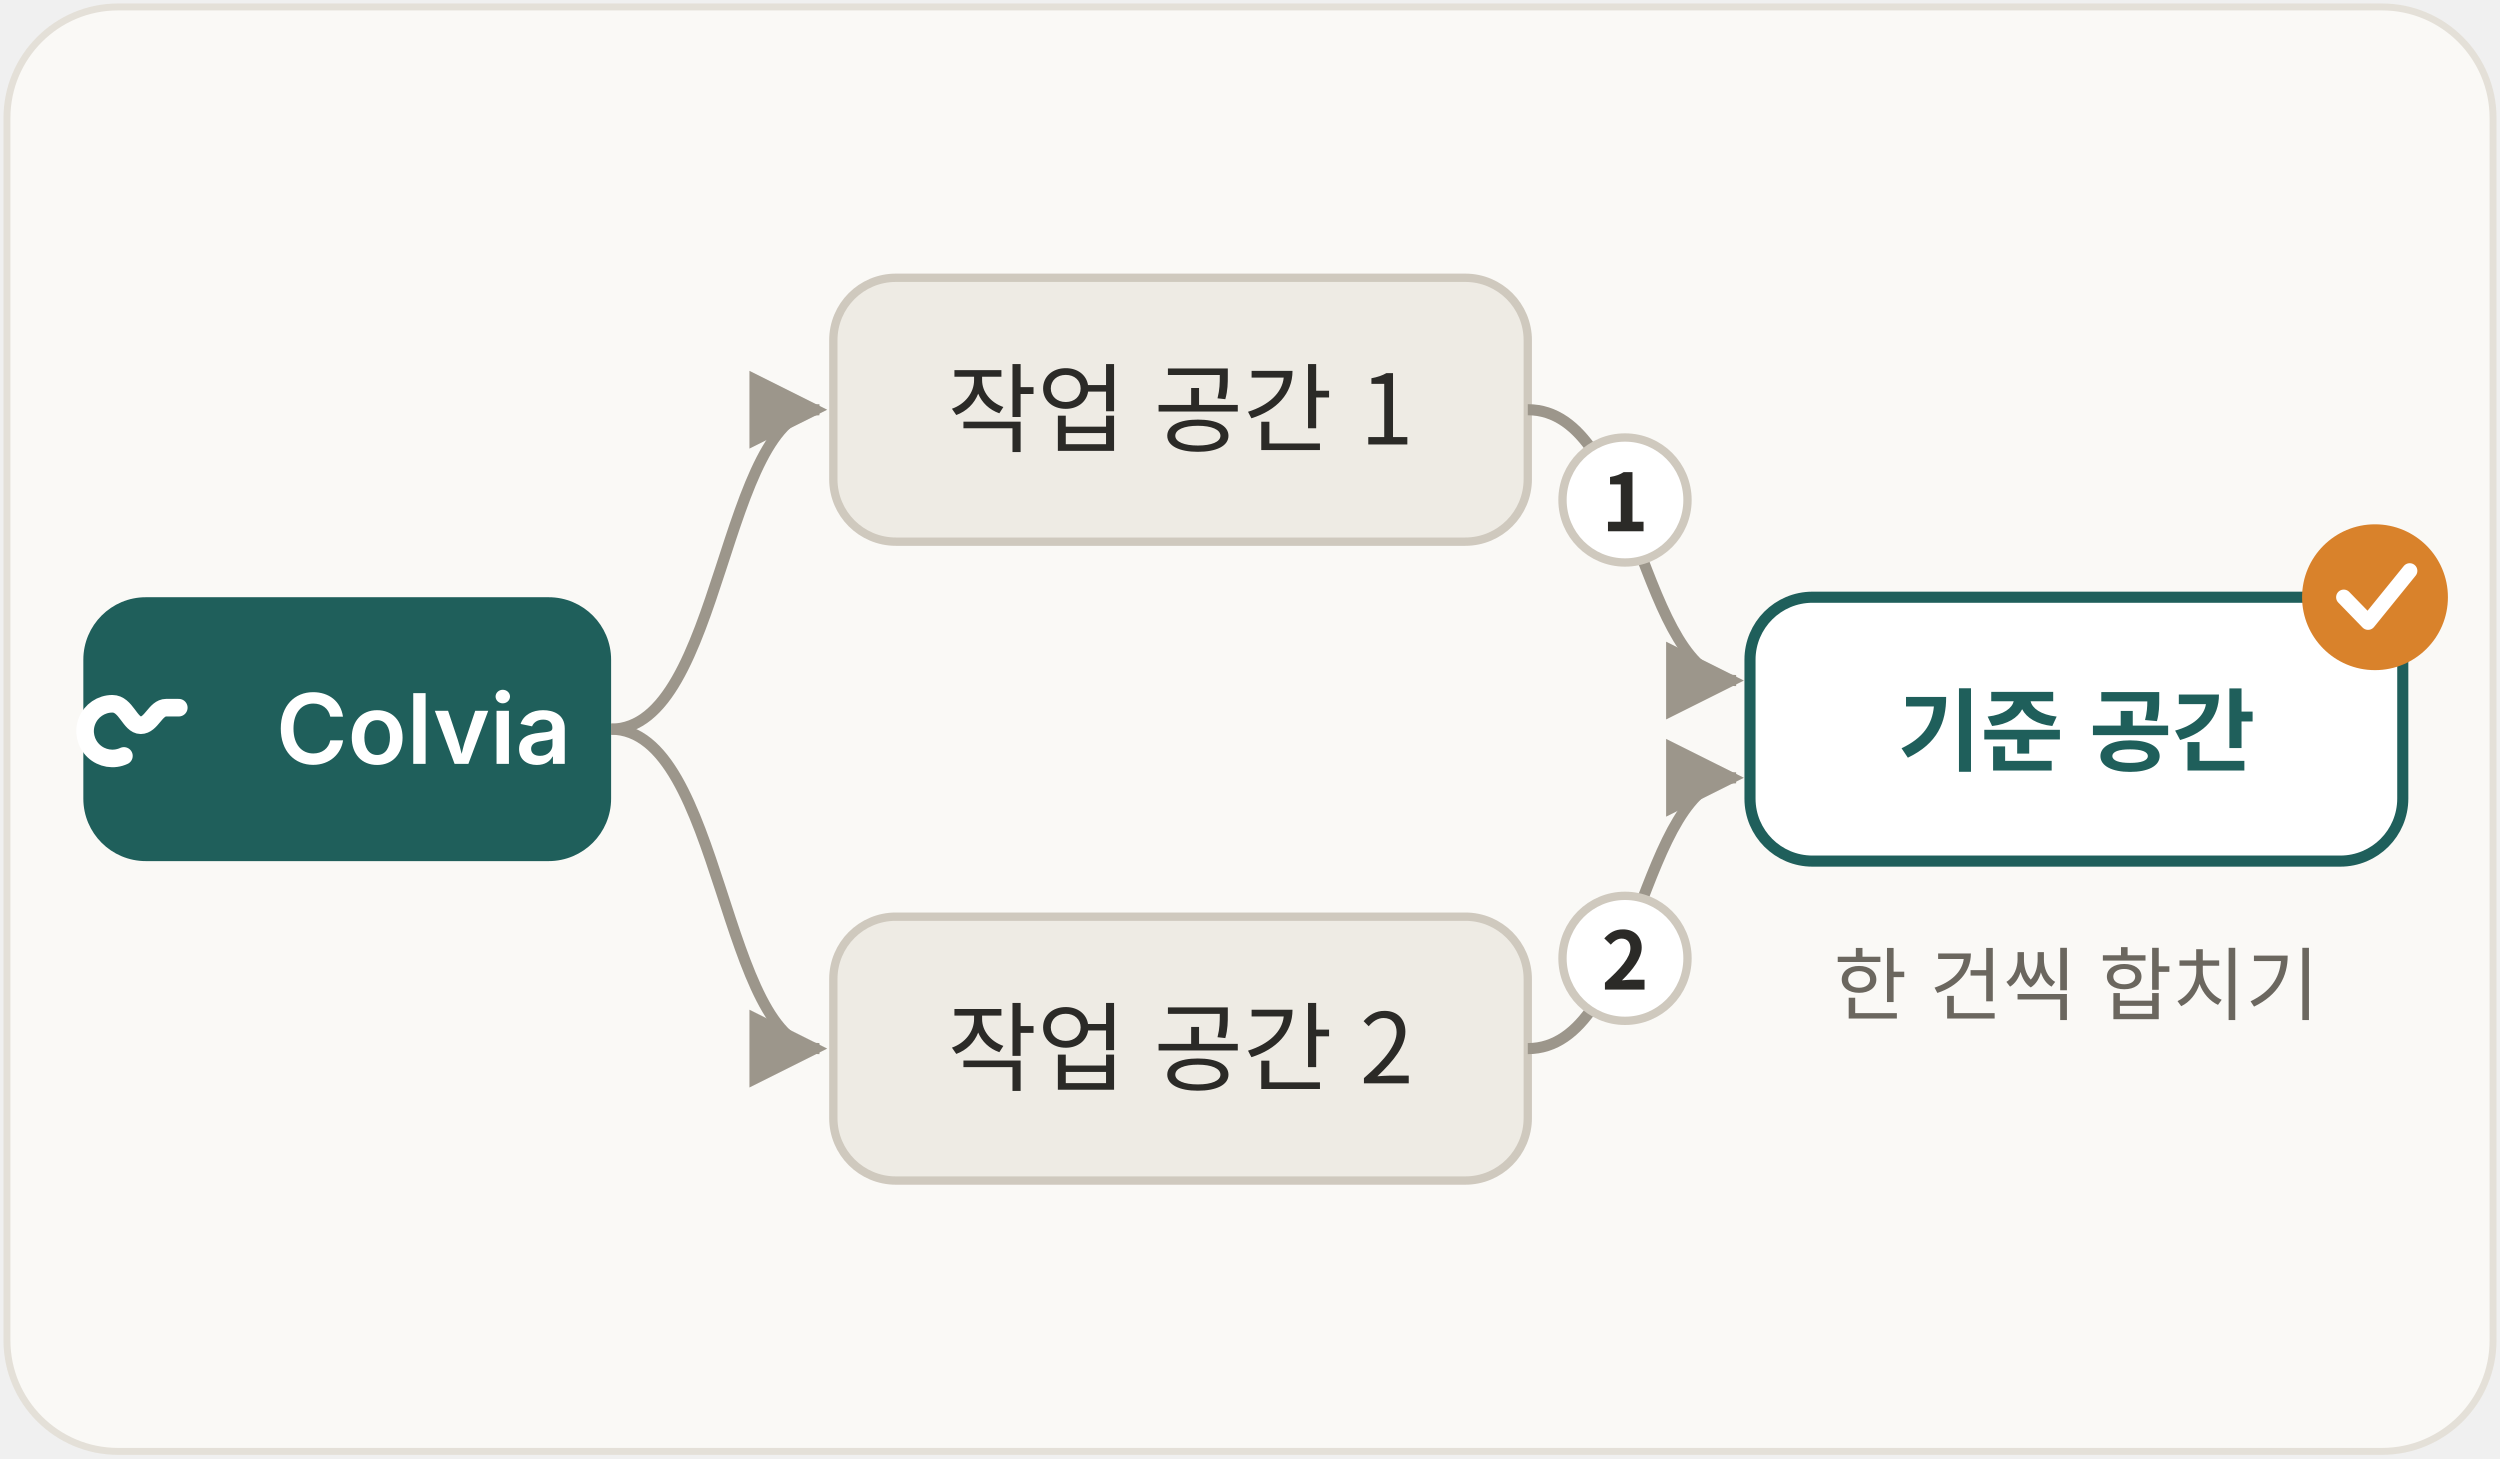
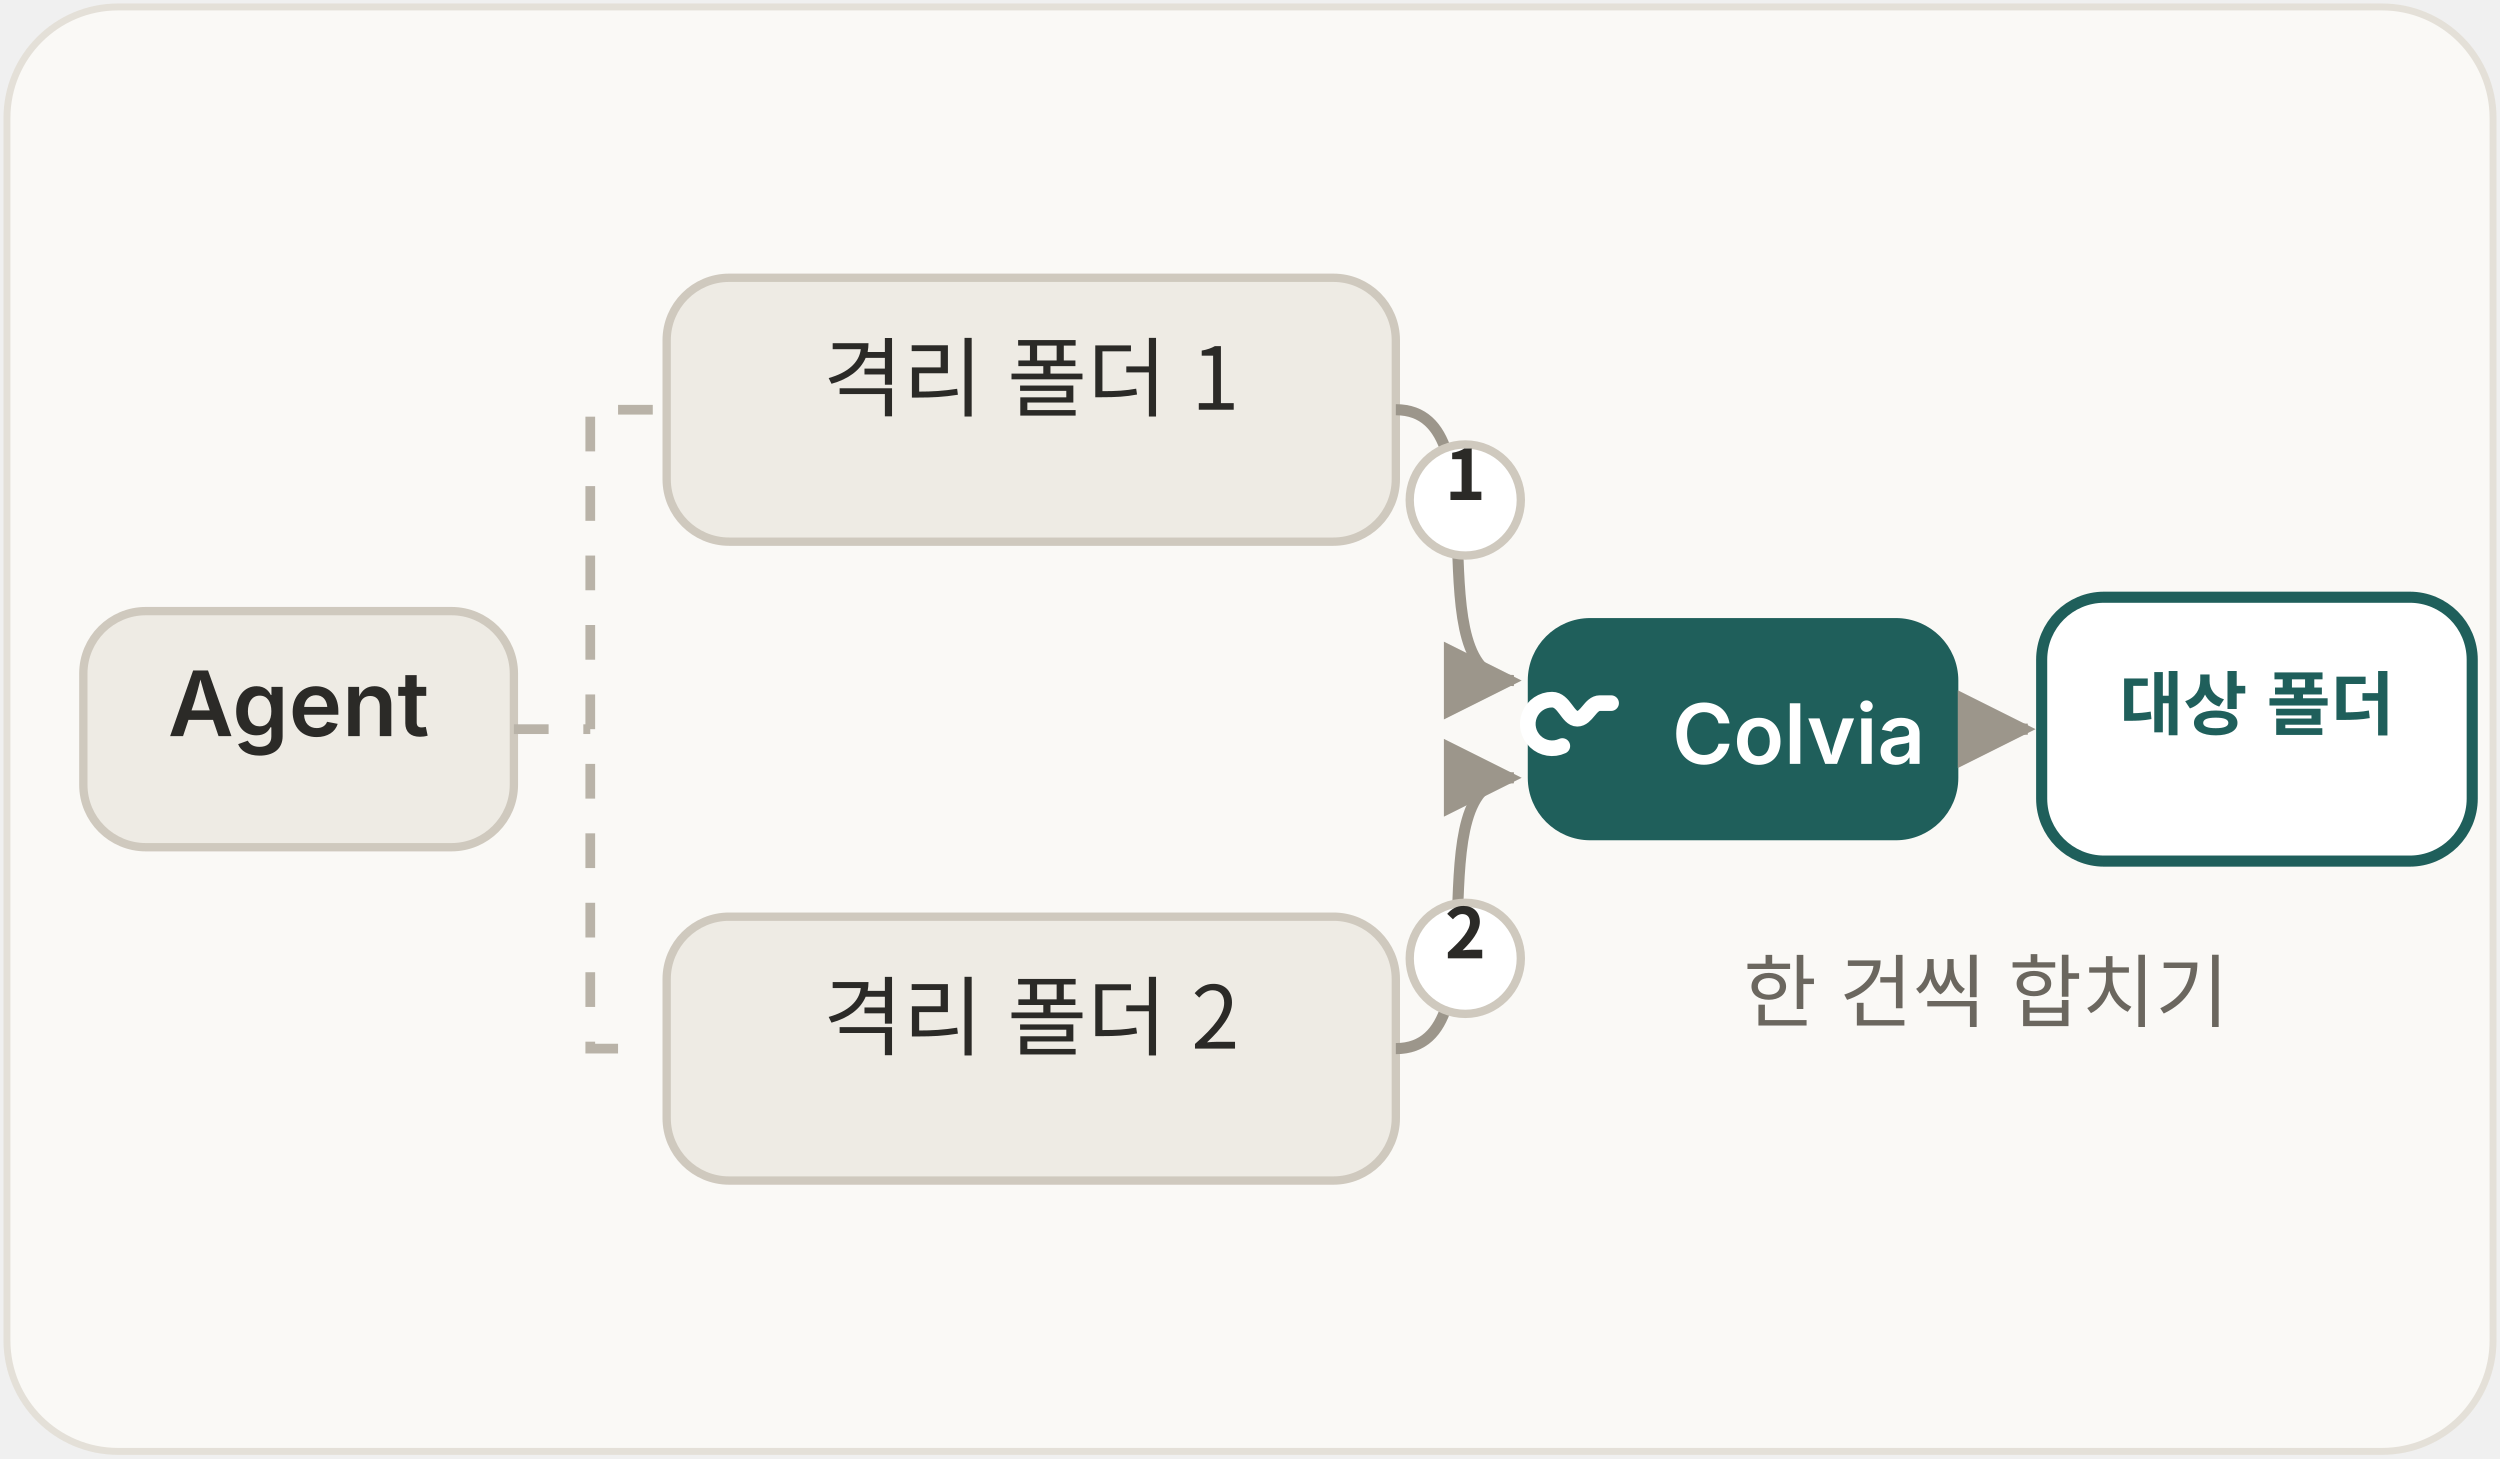
<svg xmlns="http://www.w3.org/2000/svg" width="360" height="210" viewBox="0 0 360 210" role="img" aria-labelledby="title desc" xml:lang="ko" font-family="Pretendard, system-ui, -apple-system, Segoe UI, sans-serif">
  <style>
.bg{fill:#FAF9F6}.frame{fill:none;stroke:#E4E0D8}
.ink{fill:#2B2A27}.mut{fill:#6B675F}
.ln{fill:none;stroke:#9C968B;stroke-width:1.6}.lnd{fill:none;stroke:#B9B3A8;stroke-width:1.4;stroke-dasharray:5 5}
.ah{fill:#9C968B}
.agent{fill:#EEEBE4;stroke:#CFC9BE;stroke-width:1.2}
.col{fill:#1F5F5B}.colt{fill:#FFFFFF}.sym{fill:none;stroke:#FFFFFF;stroke-width:9;stroke-linecap:round;stroke-linejoin:round}
.work{fill:#FFFFFF;stroke:#1F5F5B;stroke-width:1.6}.workt{fill:#1F5F5B}
.rec{fill:#E3EEEC;stroke:#1F5F5B;stroke-width:1.4}
.dec{fill:#D9822B}.dect{fill:none;stroke:#FFFFFF;stroke-width:2.2;stroke-linecap:round;stroke-linejoin:round}
.note{fill:#FFFFFF;stroke:#CFC9BE;stroke-width:1.2}
.icon{fill:none;stroke:#2B2A27;stroke-width:1.8;stroke-linecap:round;stroke-linejoin:round}.iconf{fill:#2B2A27}
@media (prefers-color-scheme: dark){
.bg{fill:#22262A}.frame{stroke:#363B40}
.ink{fill:#ECE6DA}.mut{fill:#A9A397}
.ln{stroke:#8A857C}.lnd{stroke:#5F5B55}.ah{fill:#8A857C}
.agent{fill:#30353A;stroke:#4A5056}
.col{fill:#8CC6BC}.colt{fill:#13201E}.sym{stroke:#13201E}
.work{fill:#2A2F33;stroke:#8CC6BC}.workt{fill:#8CC6BC}
.rec{fill:#253330;stroke:#8CC6BC}
.dec{fill:#F0A35E}.dect{stroke:#22262A}
.note{fill:#2A2F33;stroke:#4A5056}
.icon{stroke:#ECE6DA}.iconf{fill:#ECE6DA}
}
</style>
  <defs>
    <marker id="ah" viewBox="0 0 10 10" refX="9" refY="5" markerWidth="7" markerHeight="7" orient="auto-start-reverse">
      <path d="M0 0 L10 5 L0 10 Z" class="ah" />
    </marker>
  </defs>
  <rect x="1" y="1" width="358" height="208" rx="16" class="bg" />
  <rect x="1" y="1" width="358" height="208" rx="16" class="frame" />
-   <rect x="12" y="86" width="76" height="38" rx="9" class="col" />
-   <g transform="translate(10.0,96.0) scale(0.2812)">
+   <rect x="12" y="88" width="62" height="34" rx="9" class="agent" />
+   <text x="43" y="106" class="ink" font-size="13" font-weight="600" text-anchor="middle">Agent</text>
+   <path d="M74 105 H85 M94 59 H85 V151 H94" class="lnd" />
+   <rect x="96" y="40" width="105" height="38" rx="9" class="agent" />
+   <text x="148.5" y="59" class="ink" font-size="12.5" font-weight="500" text-anchor="middle">격리 폴더 1</text>
+   <rect x="96" y="132" width="105" height="38" rx="9" class="agent" />
+   <text x="148.5" y="151" class="ink" font-size="12.5" font-weight="500" text-anchor="middle">격리 폴더 2</text>
+   <path d="M201 59 C217 59 203 98 218 98" class="ln" marker-end="url(#ah)" />
+   <path d="M201 151 C217 151 203 112 218 112" class="ln" marker-end="url(#ah)" />
+   <circle cx="211" cy="72" r="8" class="note" />
+   <text x="211" y="72" class="ink" font-size="10" font-weight="600" text-anchor="middle">1</text>
+   <circle cx="211" cy="138" r="8" class="note" />
+   <text x="211" y="138" class="ink" font-size="10" font-weight="600" text-anchor="middle">2</text>
+   <rect x="220" y="89" width="62" height="32" rx="9" class="col" />
+   <g transform="translate(218,96) scale(0.25)">
    <path d="M27.9 45.7 A14 14 0 1 1 22 19 C29 19 31 30 36.5 30 C42 30 44 21 49.5 21 L56 21" class="sym" />
  </g>
-   <text x="61.0" y="110.0" class="colt" font-size="14" font-weight="600" text-anchor="middle">Colvia</text>
-   <path d="M88 105 C104 105 104 59 118 59" class="ln" marker-end="url(#ah)" />
-   <path d="M88 105 C104 105 104 151 118 151" class="ln" marker-end="url(#ah)" />
-   <rect x="120" y="40" width="100" height="38" rx="9" class="agent" />
-   <text x="170.0" y="64.0" class="ink" font-size="14" font-weight="500" text-anchor="middle">작업 공간 1</text>
-   <rect x="120" y="132" width="100" height="38" rx="9" class="agent" />
-   <text x="170.0" y="156.0" class="ink" font-size="14" font-weight="500" text-anchor="middle">작업 공간 2</text>
-   <path d="M220 59 C236 59 236 98 250 98" class="ln" marker-end="url(#ah)" />
-   <path d="M220 151 C236 151 236 112 250 112" class="ln" marker-end="url(#ah)" />
-   <circle cx="234" cy="72" r="9" class="note" />
-   <text x="234" y="76.5" class="ink" font-size="11.5" font-weight="600" text-anchor="middle">1</text>
-   <circle cx="234" cy="138" r="9" class="note" />
-   <text x="234" y="142.5" class="ink" font-size="11.5" font-weight="600" text-anchor="middle">2</text>
-   <rect x="252" y="86" width="94" height="38" rx="9" class="work" />
-   <text x="299.0" y="110.0" class="workt" font-size="13" font-weight="600" text-anchor="middle">기준 공간</text>
-   <circle cx="342" cy="86" r="10.5" class="dec" />
-   <path d="M337.5 86 L341 89.6 L347 82.2" class="dect" />
-   <text x="299" y="146" class="mut" font-size="11.5" font-weight="400" text-anchor="middle">한 건씩 합치기</text>
+   <text x="259" y="110" class="colt" font-size="12" font-weight="600" text-anchor="middle">Colvia</text>
+   <path d="M282 105 H292" class="ln" marker-end="url(#ah)" />
+   <rect x="294" y="86" width="62" height="38" rx="9" class="work" />
+   <text x="325" y="105" class="workt" font-size="10" font-weight="600" text-anchor="middle">대상 폴더</text>
+   <text x="286" y="147" class="mut" font-size="11.5" font-weight="400" text-anchor="middle">한 건씩 합치기</text>
</svg>
